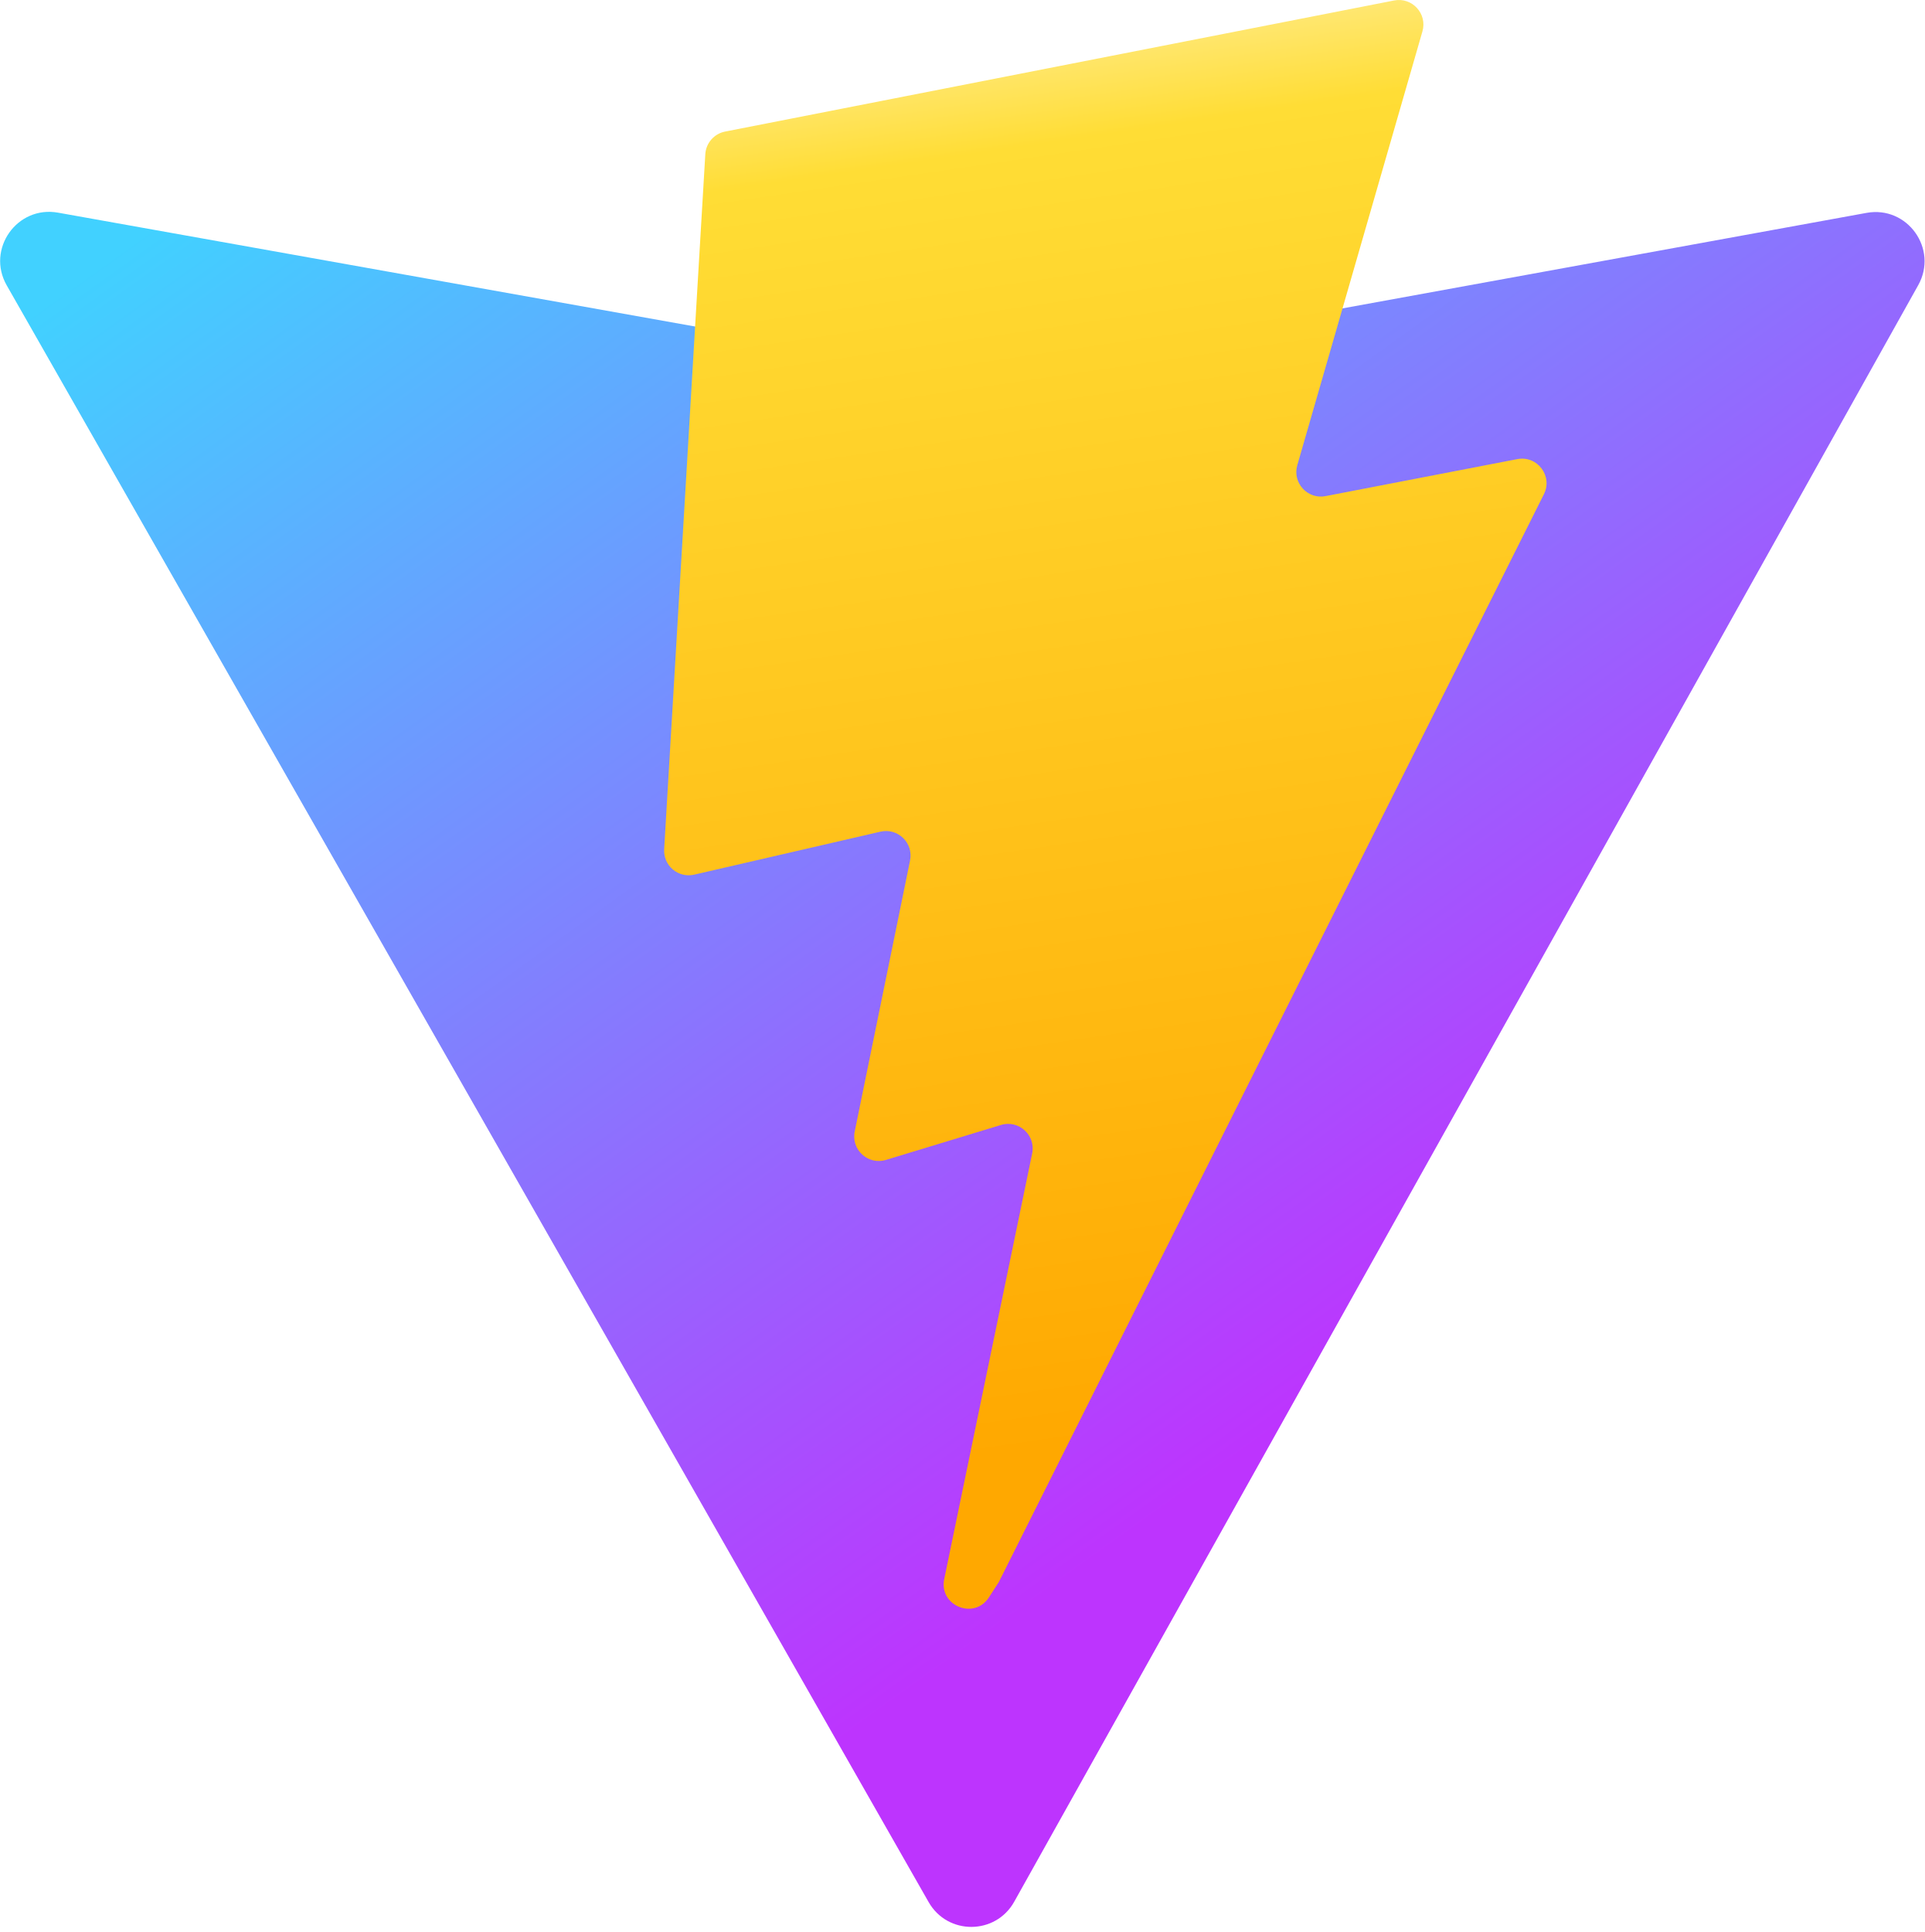
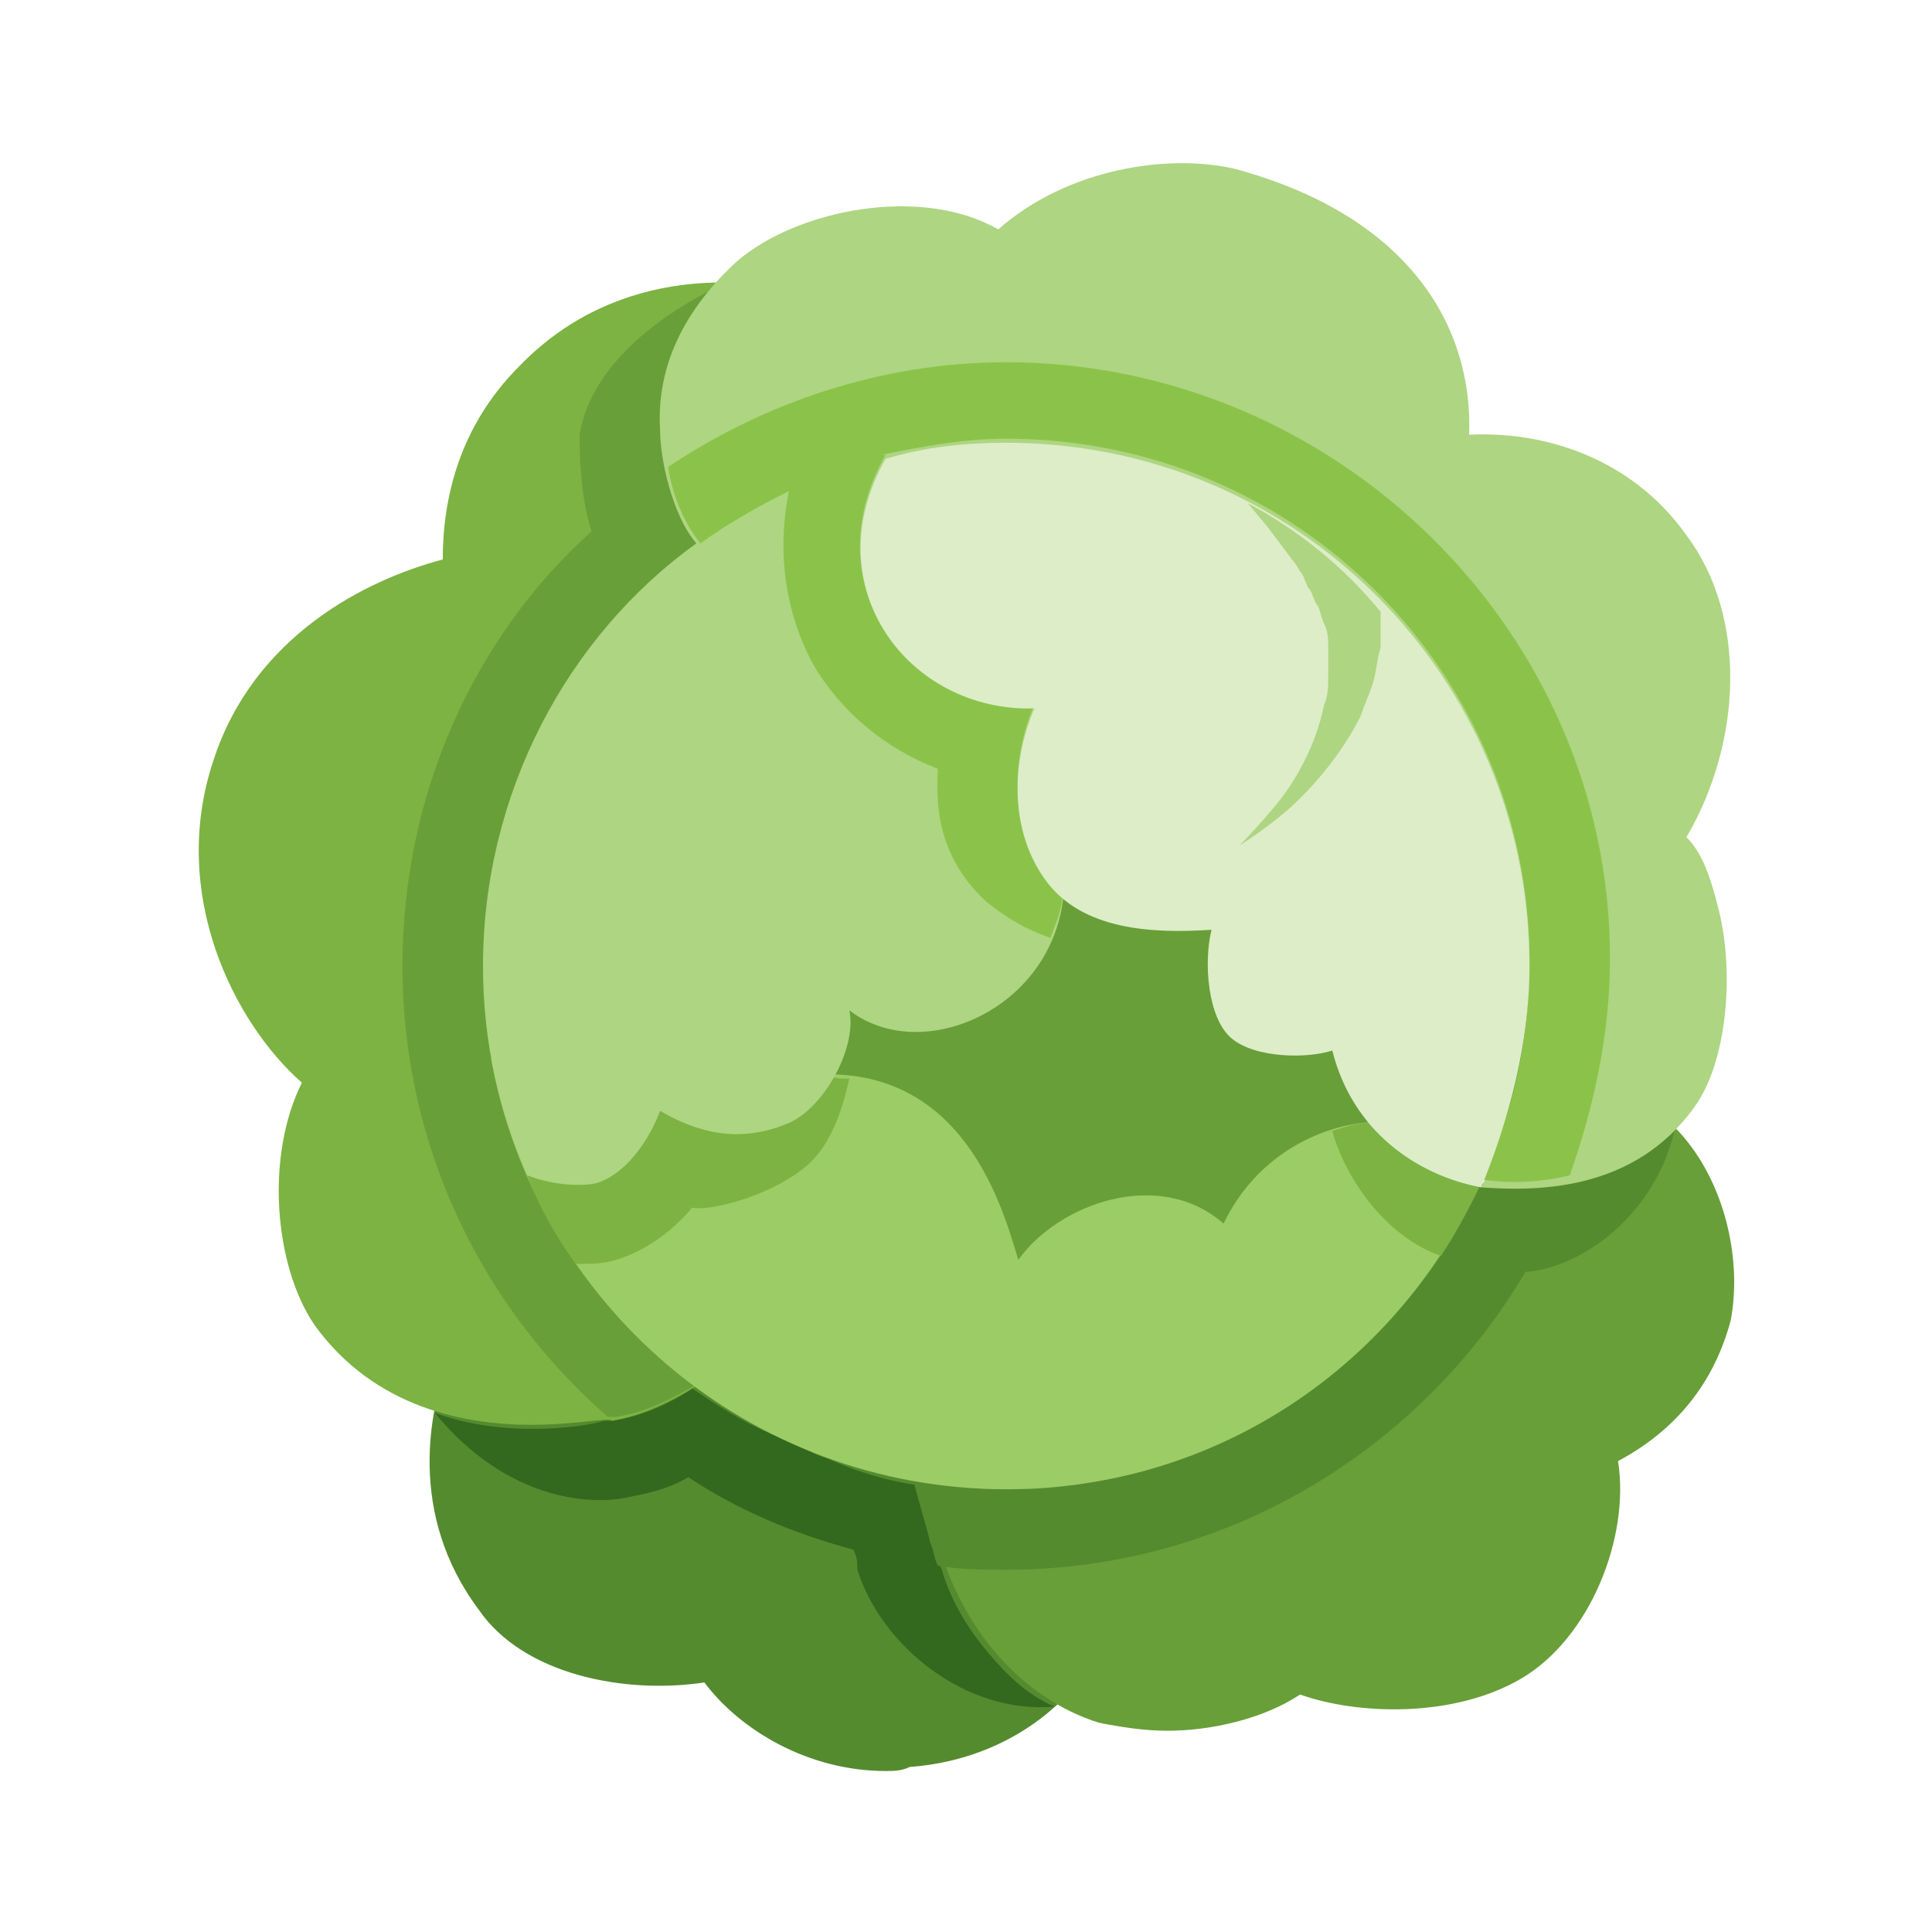
- <svg xmlns="http://www.w3.org/2000/svg" aria-hidden="true" role="img" class="iconify iconify--logos" width="31.88" height="32" preserveAspectRatio="xMidYMid meet" viewBox="0 0 256 257">
-   <defs>
-     <linearGradient id="IconifyId1813088fe1fbc01fb466" x1="-.828%" x2="57.636%" y1="7.652%" y2="78.411%">
-       <stop offset="0%" stop-color="#41D1FF" />
-       <stop offset="100%" stop-color="#BD34FE" />
-     </linearGradient>
-     <linearGradient id="IconifyId1813088fe1fbc01fb467" x1="43.376%" x2="50.316%" y1="2.242%" y2="89.03%">
-       <stop offset="0%" stop-color="#FFEA83" />
-       <stop offset="8.333%" stop-color="#FFDD35" />
-       <stop offset="100%" stop-color="#FFA800" />
-     </linearGradient>
-   </defs>
-   <path fill="url(#IconifyId1813088fe1fbc01fb466)" d="M255.153 37.938L134.897 252.976c-2.483 4.44-8.862 4.466-11.382.048L.875 37.958c-2.746-4.814 1.371-10.646 6.827-9.67l120.385 21.517a6.537 6.537 0 0 0 2.322-.004l117.867-21.483c5.438-.991 9.574 4.796 6.877 9.62Z" />
-   <path fill="url(#IconifyId1813088fe1fbc01fb467)" d="M185.432.063L96.44 17.501a3.268 3.268 0 0 0-2.634 3.014l-5.474 92.456a3.268 3.268 0 0 0 3.997 3.378l24.777-5.718c2.318-.535 4.413 1.507 3.936 3.838l-7.361 36.047c-.495 2.426 1.782 4.5 4.151 3.78l15.304-4.649c2.372-.72 4.652 1.36 4.15 3.788l-11.698 56.621c-.732 3.542 3.979 5.473 5.943 2.437l1.313-2.028l72.516-144.72c1.215-2.423-.88-5.186-3.54-4.672l-25.505 4.922c-2.396.462-4.435-1.77-3.759-4.114l16.646-57.705c.677-2.35-1.37-4.583-3.769-4.113Z" />
+ <svg xmlns="http://www.w3.org/2000/svg" width="800px" height="800px" viewBox="0 0 1024 1024" class="icon" version="1.1">
+   <path d="M469.333 938.667c-40.533 0-76.8-21.333-96-46.933-42.667 6.4-96-4.267-119.467-38.4-38.4-51.2-25.6-106.667-17.067-130.133 0-2.133 2.133-4.267 2.133-4.267l59.733-89.6c4.267-8.533 14.933-10.667 23.467-8.533l262.4 102.4c10.667 2.133 14.933 12.8 14.933 23.467l-25.6 138.667c0 4.267-2.133 6.4-4.267 8.533-2.133 2.133-29.867 38.4-87.467 42.667-4.267 2.133-8.533 2.133-12.8 2.133z" fill="#558B2F" />
+   <path d="M522.667 874.667c-10.667-12.8-19.2-27.733-23.467-42.667-2.133-4.267-2.133-8.533-4.267-12.8-2.133-4.267-4.267-14.933-8.533-32-14.933-2.133-29.867-6.4-44.8-12.8-4.267-2.133-6.4-2.133-10.667-4.267l-12.8-6.4c-4.267-2.133-6.4-2.133-10.667-4.267-14.933-6.4-27.733-14.933-40.533-23.467-12.8 8.533-27.733 14.933-42.667 17.067H320c-6.4 2.133-21.333 4.267-38.4 4.267-14.933 0-34.133-2.133-51.2-8.533 38.4 46.933 83.2 49.067 102.4 44.8 10.667-2.133 21.333-4.267 32-10.667 25.6 17.067 55.467 29.867 87.467 38.4 2.133 4.267 2.133 6.4 2.133 10.667 12.8 40.533 57.6 76.8 104.533 72.533-14.933-6.4-25.6-17.067-36.267-29.867z" fill="#33691E" />
+   <path d="M281.6 755.2c-34.133 0-83.2-8.533-115.2-53.333-21.333-32-25.6-89.6-6.4-128-36.267-32-70.4-100.267-46.933-170.667 21.333-66.133 81.067-96 121.6-106.667 0-32 8.533-70.4 40.533-102.4 55.467-57.6 128-42.667 132.267-42.667 10.667 2.133 17.067 12.8 14.933 23.467l8.533 501.333c-2.133 8.533-55.467 68.267-106.667 76.8 0-2.133-19.2 2.133-42.667 2.133z" fill="#7CB342" />
+   <path d="M887.467 597.333c-32 32-76.8 34.133-102.4 29.867 17.067-36.267 25.6-74.667 25.6-115.2 0-153.6-123.733-277.333-277.333-277.333-61.867 0-117.333 19.2-162.133 53.333-10.667-12.8-17.067-34.133-19.2-49.067v-2.133-8.533c0-6.4 0-12.8 2.133-19.2v-2.133c2.133-6.4 2.133-12.8 4.267-17.067 0 0 0-2.133 2.133-2.133 2.133-6.4 4.267-10.667 8.533-17.067v-2.133c4.267-6.4 8.533-10.667 12.8-17.067-23.467 10.667-68.267 38.4-74.667 78.933 0 21.333 2.133 38.4 6.4 51.2C251.733 337.067 213.333 420.267 213.333 512c0 96 42.667 181.333 108.8 238.933h4.267c14.933-2.133 27.733-8.533 42.667-17.067 34.133 25.6 74.667 42.667 119.467 51.2 4.267 17.067 8.533 29.867 8.533 32 12.8 46.933 44.8 83.2 85.333 96 10.667 2.133 23.467 4.267 36.267 4.267 23.467 0 51.2-6.4 70.4-19.2 29.867 10.667 81.067 12.8 117.333-8.533 36.267-21.333 57.6-74.667 51.2-115.2 32-17.067 51.2-42.667 59.733-74.667 6.4-34.133-4.267-76.8-29.867-102.4z" fill="#689F38" />
+   <path d="M785.067 627.2c-34.133 74.667-102.4 132.267-183.467 153.6h-2.133c-10.667 2.133-19.2 4.267-29.867 6.4h-2.133c-12.8 2.133-23.467 2.133-34.133 2.133-8.533 0-17.067 0-25.6-2.133-4.267 0-10.667-2.133-14.933-2.133h-8.533c4.267 17.067 8.533 29.867 8.533 32 2.133 4.267 2.133 8.533 4.267 12.8 12.8 2.133 23.467 2.133 36.267 2.133 117.333 0 219.733-64 275.2-157.867 29.867-2.133 68.267-29.867 78.933-74.667-4.267 4.267-8.533 6.4-12.8 10.667-29.867 19.2-66.133 19.2-89.6 17.067z" fill="#558B2F" />
+   <path d="M746.667 597.333c-21.333-8.533-74.667 2.133-98.133 51.2-34.133-29.867-87.467-10.667-108.8 19.2-8.533-27.733-32-119.467-134.4-93.867l-145.067-12.8C283.733 691.2 396.8 789.333 533.333 789.333c125.867 0 230.4-83.2 264.533-198.4L746.667 597.333z" fill="#9CCC65" />
+   <path d="M450.133 571.733c-4.267 19.2-10.667 36.267-23.467 46.933-21.333 17.067-53.333 23.467-59.733 21.333-10.667 12.8-25.6 23.467-40.533 27.733-6.4 2.133-12.8 2.133-21.333 2.133-10.667-14.933-19.2-29.867-25.6-46.933 8.533 2.133 17.067 4.267 25.6 4.267 4.267 0 6.4 0 8.533-2.133 14.933-4.267 27.733-21.333 34.133-38.4 10.667 6.4 23.467 12.8 40.533 12.8 8.533 0 17.067-2.133 27.733-6.4 8.533-4.267 17.067-12.8 23.467-23.467 2.133 2.133 6.4 2.133 10.667 2.133zM725.333 595.2c-6.4 0-12.8 2.133-19.2 4.267 8.533 29.867 32 57.6 57.6 66.133 8.533-12.8 14.933-25.6 21.333-38.4-23.467-4.267-44.8-14.933-59.733-32z" fill="#7CB342" />
+   <path d="M893.867 443.733c29.867-51.2 32-117.333 0-160-25.6-36.267-68.267-55.467-115.2-53.333 2.133-55.467-29.867-115.2-123.733-140.8-36.267-8.533-89.6 0-125.867 32-40.533-23.467-106.667-10.667-138.667 17.067-27.733 25.6-42.667 55.467-40.533 89.6 0 14.933 6.4 44.8 19.2 59.733C300.8 337.067 256 420.267 256 512c0 40.533 8.533 76.8 23.467 110.933 10.667 4.267 25.6 6.4 36.267 4.267 14.933-4.267 27.733-21.333 34.133-38.4 14.933 8.533 38.4 19.2 68.267 6.4 19.2-8.533 36.267-40.533 32-59.733 46.933 36.267 140.8-17.067 106.667-106.667l42.667-106.667-32-83.2c-4.267 0-8.533 0-12.8-2.133 142.933 10.667 256 130.133 256 277.333 0 40.533-8.533 81.067-25.6 115.2 29.867 2.133 81.067 2.133 113.067-42.667 17.067-23.467 21.333-70.4 12.8-104.533-4.267-17.067-8.533-29.867-17.067-38.4z" fill="#AED581" />
+   <path d="M533.333 192c-66.133 0-128 21.333-179.2 55.467 2.133 14.933 8.533 29.867 17.067 40.533 14.933-10.667 29.867-19.2 46.933-27.733-6.4 32-2.133 64 12.8 91.733 14.933 25.6 38.4 44.8 66.133 55.467 0 10.667-4.267 42.667 25.6 70.4 10.667 8.533 21.333 14.933 34.133 19.2 2.133-6.4 6.4-14.933 6.4-23.467l-8.533-8.533c-19.2-25.6-19.2-61.867-6.4-91.733h-4.267c-64 0-113.067-64-74.667-132.267h-2.133c21.333-4.267 42.667-8.533 66.133-8.533 153.6 0 277.333 123.733 277.333 277.333 0 40.533-8.533 81.067-25.6 115.2 12.8 2.133 29.867 2.133 46.933-2.133 12.8-36.267 21.333-74.667 21.333-115.2C853.333 334.933 708.267 192 533.333 192z" fill="#8BC34A" />
+   <path d="M810.667 512c0-153.6-123.733-277.333-277.333-277.333-21.333 0-42.667 2.133-64 8.533-38.4 68.267 12.8 134.4 78.933 132.267-12.8 29.867-12.8 66.133 6.4 91.733 19.2 25.6 55.467 27.733 87.467 25.6-4.267 17.067-2.133 46.933 10.667 57.6s40.533 10.667 53.333 6.4c10.667 42.667 44.8 66.133 78.933 72.533 14.933-36.267 25.6-76.8 25.6-117.333z" fill="#DCEDC8" />
+   <path d="M661.333 266.667l10.667 12.8 12.8 17.067s2.133 2.133 4.267 6.4c2.133 2.133 2.133 4.267 4.267 8.533 2.133 2.133 2.133 4.267 4.267 8.533 2.133 2.133 2.133 6.4 4.267 10.667s2.133 8.533 2.133 12.8v14.933c0 4.267 0 10.667-2.133 14.933-4.267 21.333-14.933 40.533-25.6 53.333-10.667 12.8-19.2 21.333-19.2 21.333s10.667-6.4 23.467-17.067c12.8-10.667 29.867-29.867 40.533-51.2 2.133-6.4 4.267-10.667 6.4-17.067 2.133-6.4 2.133-12.8 4.267-19.2v-17.067-2.133c-19.2-23.467-42.667-42.667-70.4-57.6z" fill="#AED581" />
</svg>
